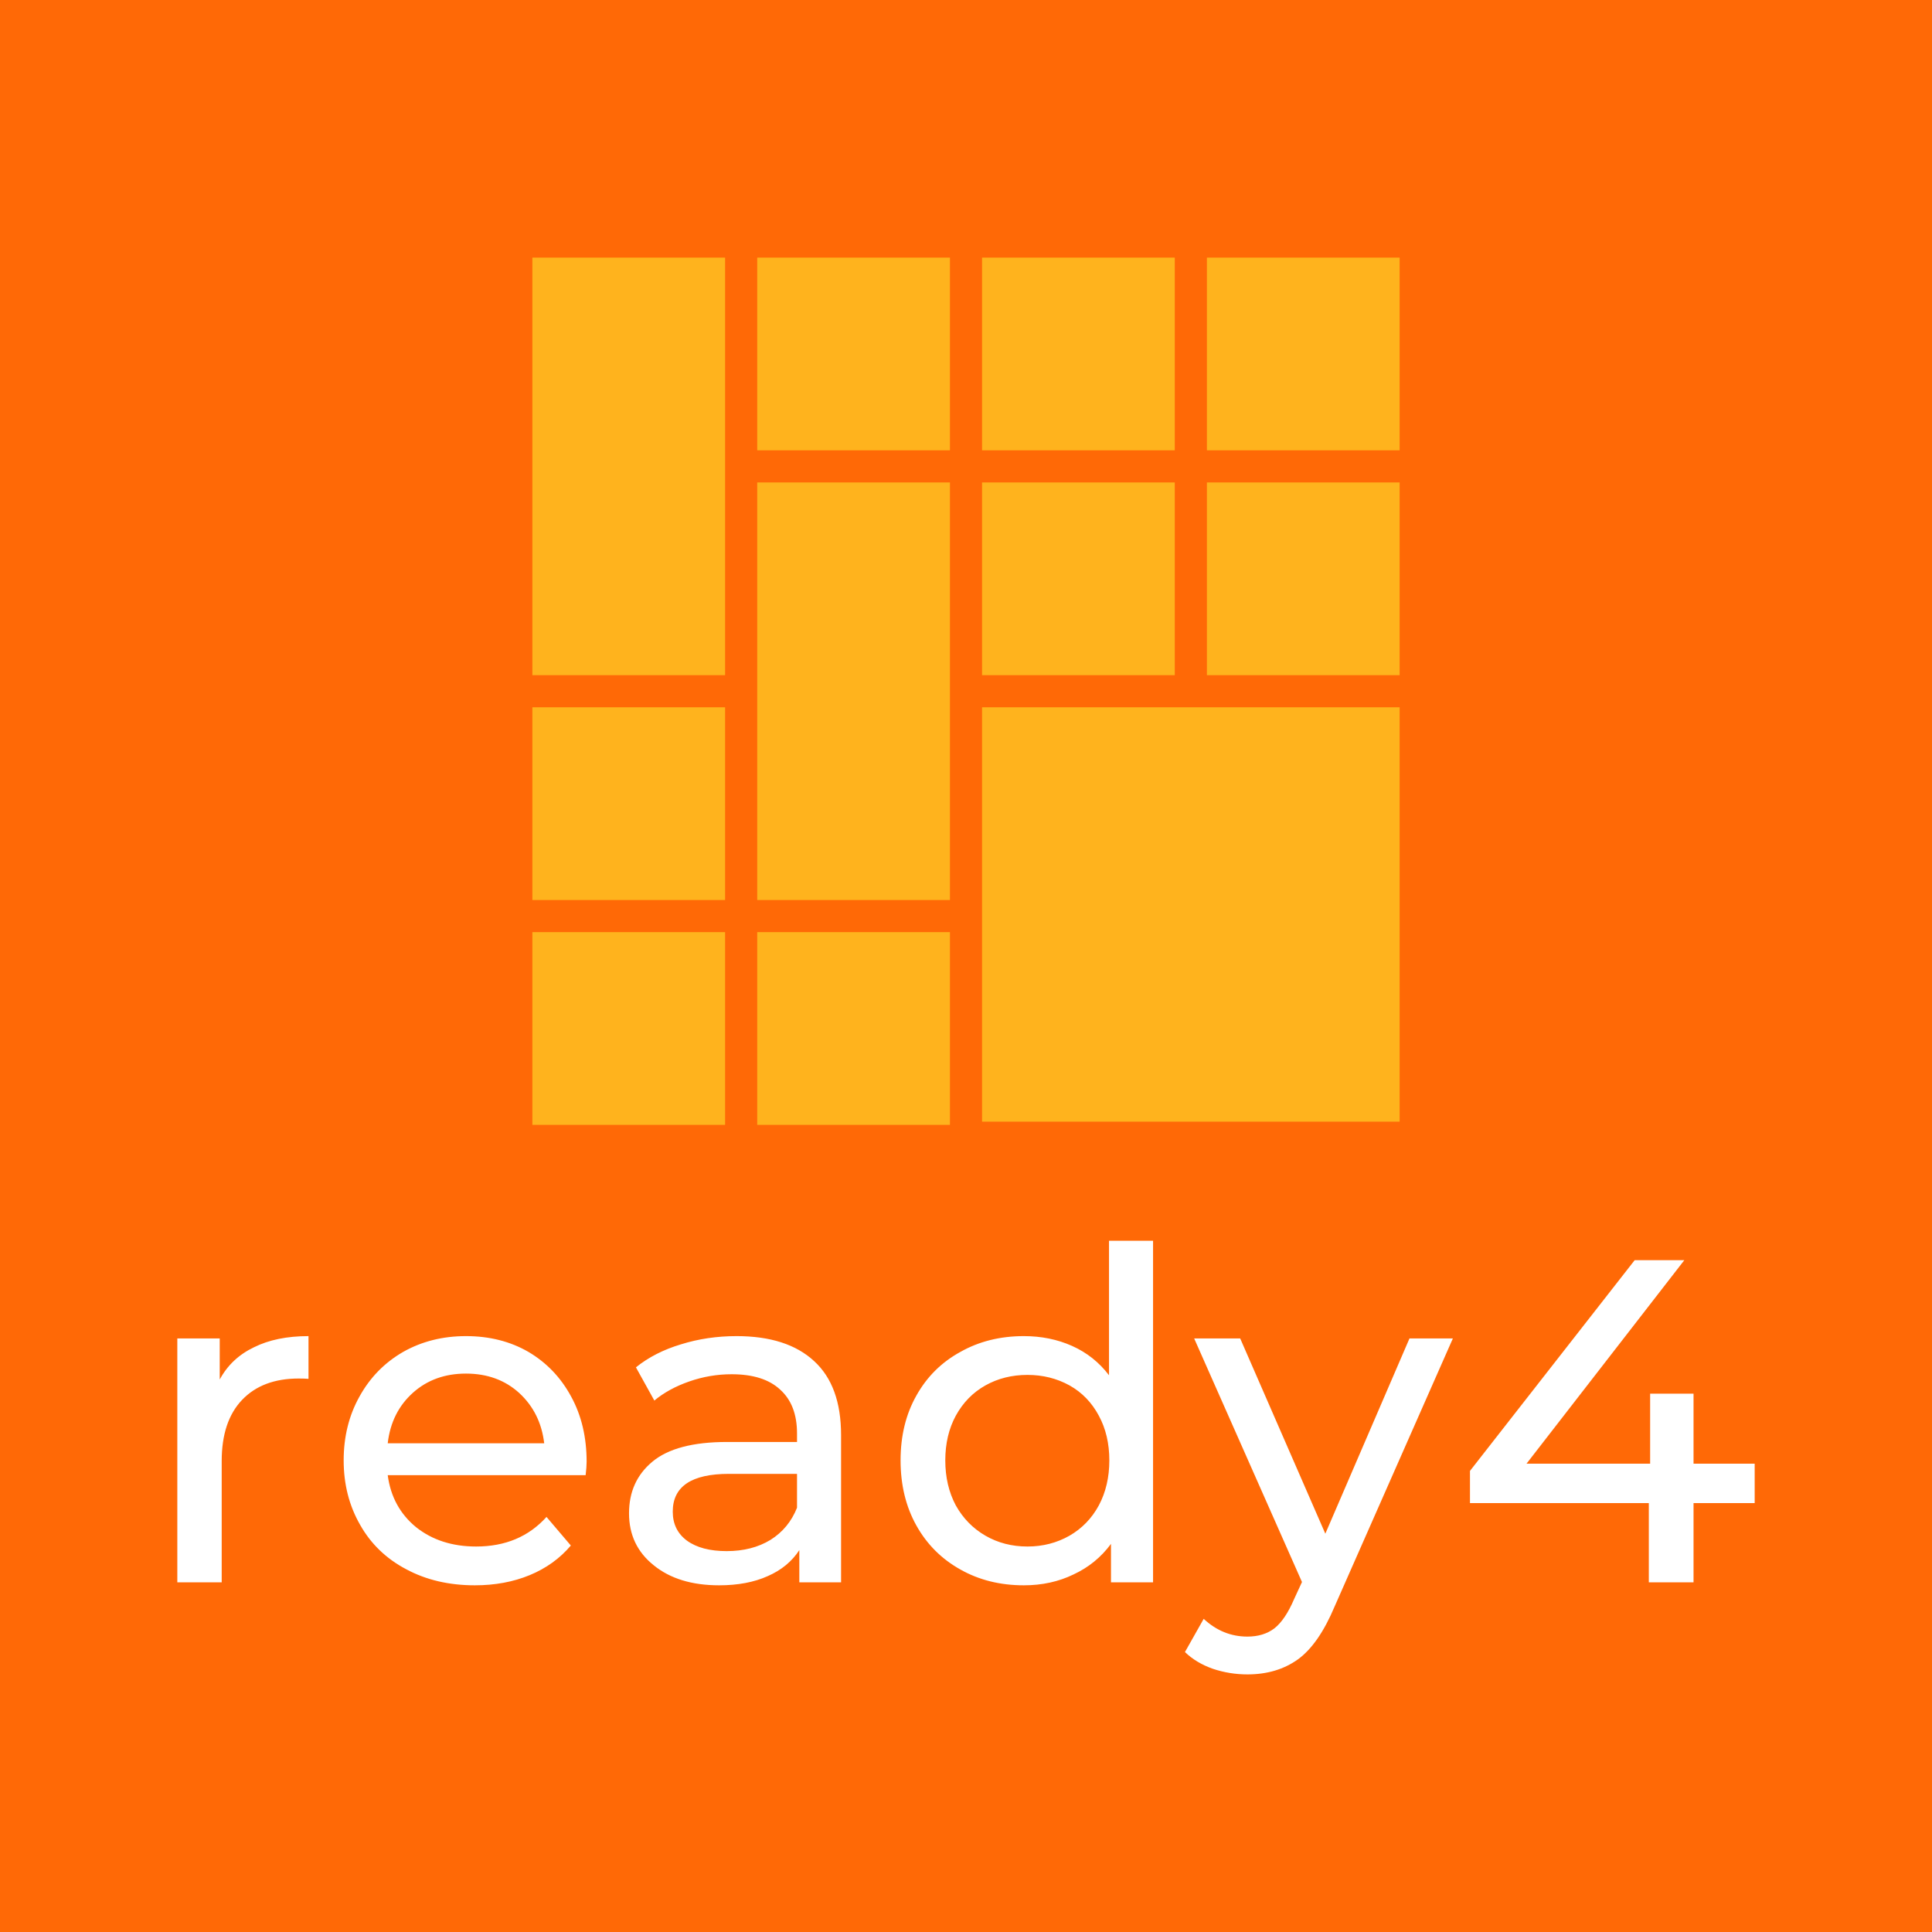
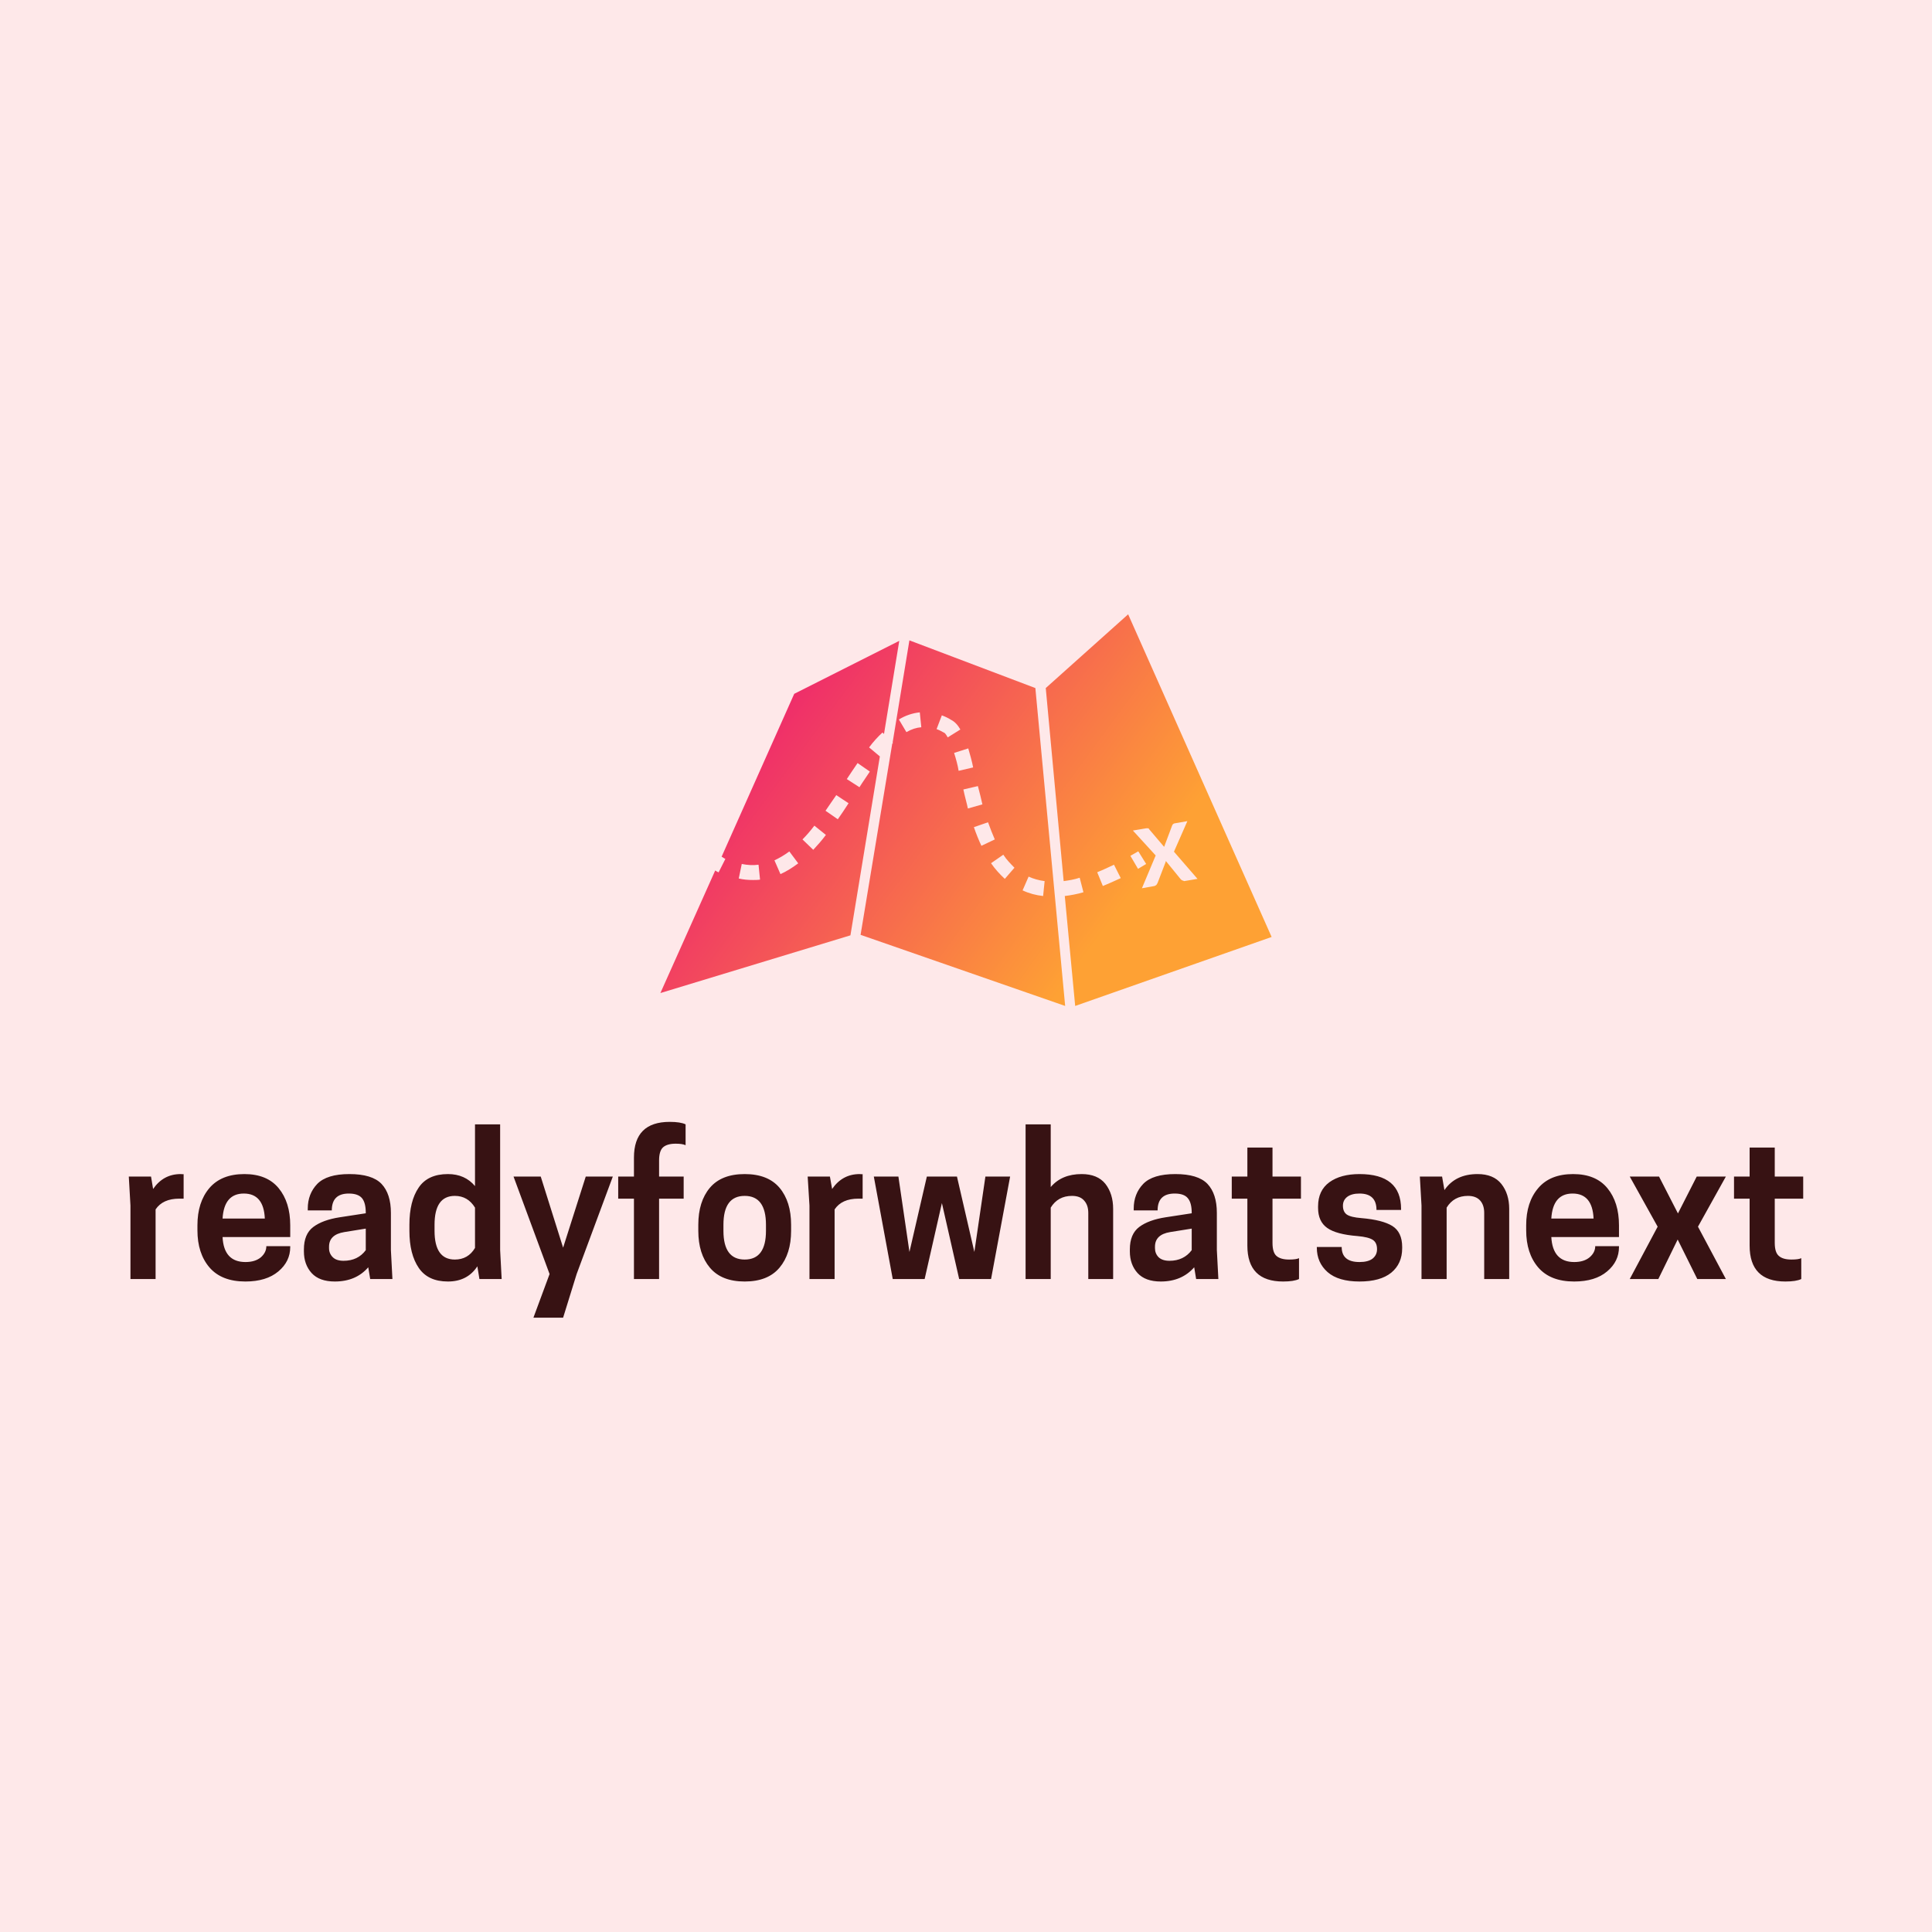
<svg xmlns="http://www.w3.org/2000/svg" data-v-fde0c5aa="" viewBox="0 0 300 300" class="iconAbove">
  <defs data-v-fde0c5aa="" />
-   <rect data-v-fde0c5aa="" fill="#FF6906" x="0" y="0" width="300px" height="300px" class="logo-background-square" />
+   <rect data-v-fde0c5aa="" fill="#FEE8E9" x="0" y="0" width="300px" height="300px" class="logo-background-square" />
  <defs data-v-fde0c5aa="" />
-   <g data-v-fde0c5aa="" id="c52d70a1-1bfe-4dea-ba25-bbf19dedcc96" fill="#ffffff" transform="matrix(5.104877,0,0,5.104877,21.0508,176.5353)">
-     <path d="M2.56 7.38L2.56 7.38Q2.91 6.73 3.60 6.40L3.60 6.40L3.60 6.40Q4.28 6.06 5.26 6.06L5.26 6.06L5.26 7.36L5.26 7.36Q5.15 7.35 4.96 7.35L4.96 7.35L4.96 7.35Q3.86 7.35 3.24 8.00L3.24 8.00L3.24 8.00Q2.62 8.65 2.62 9.86L2.62 9.86L2.62 13.55L1.27 13.55L1.27 6.13L2.56 6.13L2.56 7.38ZM13.72 9.88L13.72 9.88Q13.72 10.04 13.69 10.29L13.69 10.29L7.67 10.29L7.67 10.29Q7.80 11.27 8.53 11.87L8.53 11.87L8.53 11.87Q9.27 12.46 10.36 12.46L10.36 12.46L10.36 12.46Q11.69 12.46 12.50 11.56L12.50 11.56L13.24 12.43L13.24 12.43Q12.74 13.02 11.99 13.33L11.99 13.33L11.99 13.33Q11.24 13.64 10.32 13.64L10.32 13.64L10.32 13.64Q9.14 13.64 8.23 13.15L8.23 13.15L8.23 13.15Q7.32 12.67 6.83 11.80L6.83 11.80L6.83 11.80Q6.33 10.93 6.33 9.84L6.33 9.84L6.33 9.84Q6.33 8.76 6.81 7.90L6.81 7.90L6.81 7.90Q7.29 7.03 8.14 6.54L8.14 6.54L8.14 6.54Q8.99 6.06 10.05 6.06L10.05 6.06L10.05 6.06Q11.12 6.06 11.95 6.54L11.95 6.54L11.95 6.54Q12.78 7.03 13.25 7.90L13.25 7.90L13.25 7.90Q13.72 8.76 13.72 9.88L13.72 9.88ZM10.05 7.20L10.05 7.20Q9.09 7.20 8.44 7.78L8.44 7.78L8.44 7.78Q7.78 8.37 7.67 9.32L7.67 9.32L12.43 9.32L12.43 9.32Q12.32 8.39 11.67 7.79L11.67 7.79L11.67 7.79Q11.02 7.20 10.05 7.20L10.05 7.20ZM18.28 6.06L18.28 6.06Q19.82 6.06 20.64 6.82L20.64 6.82L20.64 6.82Q21.46 7.57 21.46 9.07L21.46 9.07L21.46 13.55L20.19 13.55L20.19 12.57L20.19 12.57Q19.85 13.09 19.23 13.36L19.23 13.36L19.23 13.36Q18.61 13.64 17.75 13.64L17.75 13.64L17.75 13.64Q16.51 13.64 15.76 13.03L15.76 13.03L15.76 13.03Q15.01 12.43 15.01 11.45L15.01 11.45L15.01 11.45Q15.01 10.47 15.72 9.88L15.72 9.88L15.72 9.88Q16.44 9.28 17.99 9.28L17.99 9.28L20.12 9.28L20.12 9.02L20.12 9.02Q20.12 8.15 19.61 7.69L19.61 7.69L19.61 7.69Q19.11 7.22 18.13 7.22L18.13 7.22L18.13 7.22Q17.47 7.22 16.84 7.44L16.84 7.44L16.84 7.44Q16.21 7.66 15.78 8.02L15.78 8.02L15.22 7.01L15.22 7.01Q15.79 6.55 16.59 6.31L16.59 6.31L16.59 6.31Q17.39 6.06 18.28 6.06L18.28 6.06ZM17.98 12.60L17.98 12.60Q18.75 12.60 19.31 12.26L19.31 12.26L19.31 12.26Q19.87 11.91 20.12 11.28L20.12 11.28L20.12 10.25L18.05 10.25L18.05 10.25Q16.34 10.25 16.34 11.40L16.34 11.40L16.34 11.40Q16.34 11.96 16.77 12.28L16.77 12.28L16.77 12.28Q17.21 12.60 17.98 12.60L17.98 12.60ZM29.61 3.16L30.95 3.16L30.95 13.55L29.67 13.55L29.67 12.38L29.67 12.38Q29.22 12.99 28.53 13.31L28.53 13.31L28.53 13.31Q27.85 13.64 27.02 13.64L27.02 13.64L27.02 13.64Q25.94 13.64 25.09 13.16L25.09 13.16L25.09 13.16Q24.23 12.68 23.75 11.82L23.75 11.82L23.75 11.82Q23.27 10.96 23.27 9.84L23.27 9.84L23.27 9.84Q23.27 8.72 23.75 7.87L23.75 7.87L23.75 7.87Q24.23 7.01 25.09 6.54L25.09 6.54L25.09 6.54Q25.94 6.06 27.02 6.06L27.02 6.06L27.02 6.06Q27.82 6.06 28.49 6.36L28.49 6.36L28.49 6.36Q29.16 6.66 29.61 7.25L29.61 7.25L29.61 3.16ZM27.13 12.46L27.13 12.46Q27.83 12.46 28.41 12.13L28.41 12.13L28.41 12.13Q28.98 11.80 29.30 11.21L29.30 11.21L29.30 11.21Q29.62 10.61 29.62 9.84L29.62 9.84L29.62 9.84Q29.62 9.07 29.30 8.48L29.30 8.48L29.30 8.48Q28.98 7.88 28.41 7.56L28.41 7.56L28.41 7.56Q27.83 7.24 27.13 7.24L27.13 7.24L27.13 7.24Q26.42 7.24 25.85 7.56L25.85 7.56L25.85 7.56Q25.28 7.88 24.95 8.48L24.95 8.48L24.95 8.48Q24.63 9.07 24.63 9.84L24.63 9.84L24.63 9.84Q24.63 10.61 24.95 11.21L24.95 11.21L24.95 11.21Q25.28 11.80 25.85 12.13L25.85 12.13L25.85 12.13Q26.42 12.46 27.13 12.46L27.13 12.46ZM38.75 6.13L40.07 6.13L36.47 14.29L36.47 14.29Q35.99 15.43 35.36 15.89L35.36 15.89L35.36 15.89Q34.72 16.35 33.82 16.35L33.82 16.35L33.82 16.35Q33.28 16.35 32.77 16.18L32.77 16.18L32.77 16.18Q32.26 16.00 31.92 15.67L31.92 15.67L32.49 14.66L32.49 14.66Q33.07 15.20 33.82 15.20L33.82 15.20L33.82 15.20Q34.31 15.20 34.64 14.95L34.64 14.95L34.64 14.95Q34.97 14.69 35.24 14.06L35.24 14.06L35.48 13.54L32.20 6.13L33.60 6.13L36.19 12.07L38.75 6.13ZM49.25 9.94L49.25 11.14L47.39 11.14L47.39 13.55L46.03 13.55L46.03 11.14L40.59 11.14L40.59 10.16L45.60 3.75L47.11 3.75L42.31 9.94L46.07 9.94L46.07 7.81L47.39 7.81L47.39 9.94L49.25 9.94Z" />
+   <g data-v-fde0c5aa="" id="ca973dcb-1ff2-4f6a-bd60-745a96a86bef" fill="#371213" transform="matrix(2.14433,0,0,2.14433,18.52041,176.0903)">
+     <path d="M4.45 2.90L4.45 2.90L4.45 2.90Q4.49 2.90 4.57 2.91L4.57 2.91L4.57 2.91Q4.65 2.91 4.66 2.91L4.66 2.91L4.66 4.68L4.35 4.68L4.35 4.68Q3.15 4.68 2.63 5.46L2.63 5.46L2.63 10.50L0.81 10.50L0.81 5.18L0.69 3.08L2.30 3.08L2.45 3.98L2.45 3.98Q3.19 2.90 4.45 2.90ZM12.38 6.61L12.38 7.46L7.48 7.46L7.48 7.46Q7.57 9.27 9.14 9.27L9.14 9.27L9.14 9.27Q9.84 9.27 10.25 8.93L10.25 8.93L10.25 8.93Q10.65 8.58 10.65 8.12L10.65 8.12L12.38 8.12L12.38 8.18L12.38 8.18Q12.38 9.23 11.52 9.95L11.52 9.95L11.52 9.95Q10.65 10.68 9.13 10.68L9.13 10.68L9.13 10.68Q7.41 10.68 6.53 9.66L6.53 9.66L6.53 9.66Q5.66 8.64 5.66 6.97L5.66 6.97L5.66 6.61L5.66 6.61Q5.66 4.94 6.52 3.92L6.52 3.92L6.52 3.92Q7.39 2.90 9.06 2.90L9.06 2.90L9.06 2.90Q10.70 2.90 11.54 3.92L11.54 3.92L11.54 3.92Q12.38 4.94 12.38 6.61L12.38 6.61ZM9.02 4.31L9.02 4.31L9.02 4.31Q7.59 4.31 7.48 6.12L7.48 6.12L10.54 6.12L10.54 6.12Q10.46 4.31 9.02 4.31ZM19.78 10.50L18.17 10.50L18.03 9.65L18.03 9.65Q17.14 10.68 15.61 10.68L15.61 10.68L15.61 10.68Q14.49 10.68 13.93 10.07L13.93 10.07L13.93 10.07Q13.37 9.45 13.37 8.50L13.37 8.50L13.37 8.36L13.37 8.36Q13.37 7.24 14.05 6.73L14.05 6.73L14.05 6.73Q14.73 6.22 15.96 6.03L15.96 6.03L17.85 5.74L17.85 5.71L17.85 5.71Q17.85 4.98 17.58 4.65L17.58 4.65L17.58 4.65Q17.30 4.31 16.62 4.31L16.62 4.31L16.62 4.31Q15.39 4.31 15.39 5.53L15.39 5.53L13.65 5.53L13.65 5.40L13.65 5.40Q13.65 4.33 14.34 3.61L14.34 3.61L14.34 3.61Q15.04 2.90 16.66 2.90L16.66 2.90L16.66 2.90Q18.31 2.90 18.99 3.61L18.99 3.61L18.99 3.61Q19.67 4.33 19.67 5.71L19.67 5.71L19.67 8.40L19.78 10.50ZM16.24 9.18L16.24 9.18L16.24 9.18Q17.28 9.18 17.85 8.41L17.85 8.41L17.85 6.85L16.30 7.10L16.30 7.10Q15.19 7.28 15.19 8.16L15.19 8.16L15.19 8.27L15.19 8.27Q15.19 8.65 15.46 8.92L15.46 8.92L15.46 8.92Q15.72 9.18 16.24 9.18ZM23.80 2.90L23.80 2.90L23.80 2.90Q25.03 2.90 25.76 3.77L25.76 3.77L25.76-0.70L27.58-0.70L27.58 8.40L27.69 10.50L26.08 10.50L25.93 9.58L25.93 9.58Q25.21 10.68 23.80 10.68L23.80 10.68L23.80 10.68Q22.36 10.68 21.69 9.70L21.69 9.70L21.69 9.70Q21.01 8.71 21.01 7.01L21.01 7.01L21.01 6.57L21.01 6.57Q21.01 4.86 21.68 3.88L21.68 3.88L21.68 3.88Q22.34 2.90 23.80 2.90ZM25.76 8.25L25.76 8.25L25.76 5.33L25.76 5.33Q25.24 4.48 24.30 4.48L24.30 4.48L24.30 4.48Q22.83 4.48 22.83 6.57L22.83 6.57L22.83 7.01L22.83 7.01Q22.83 9.09 24.30 9.09L24.30 9.09L24.30 9.09Q25.26 9.09 25.76 8.25ZM30.52 3.08L32.14 8.23L33.78 3.08L35.74 3.08L33.12 10.14L32.14 13.30L29.99 13.30L31.16 10.14L28.55 3.08L30.52 3.08ZM39.09 1.92L39.09 1.92L39.09 3.08L40.87 3.08L40.87 4.68L39.09 4.68L39.09 10.50L37.27 10.50L37.27 4.68L36.13 4.68L36.13 3.08L37.27 3.08L37.27 1.71L37.27 1.71Q37.27-0.88 39.86-0.88L39.86-0.88L39.86-0.88Q40.64-0.88 41.01-0.70L41.01-0.70L41.01 0.81L41.01 0.81Q40.78 0.70 40.29 0.70L40.29 0.70L40.29 0.70Q39.68 0.70 39.38 0.96L39.38 0.96L39.38 0.96Q39.09 1.22 39.09 1.92ZM47.81 9.68L47.81 9.68L47.81 9.68Q46.97 10.68 45.29 10.68L45.29 10.68L45.29 10.68Q43.61 10.68 42.77 9.68L42.77 9.68L42.77 9.68Q41.93 8.68 41.93 7.01L41.93 7.01L41.93 6.57L41.93 6.57Q41.93 4.89 42.77 3.89L42.77 3.89L42.77 3.89Q43.61 2.90 45.29 2.90L45.29 2.90L45.29 2.90Q46.97 2.90 47.81 3.89L47.81 3.89L47.81 3.89Q48.65 4.89 48.65 6.57L48.65 6.57L48.65 7.01L48.65 7.01Q48.65 8.68 47.81 9.68ZM43.75 7.01L43.75 7.01Q43.75 9.09 45.29 9.09L45.29 9.09L45.29 9.09Q46.83 9.09 46.83 7.01L46.83 7.01L46.83 6.57L46.83 6.57Q46.83 4.48 45.29 4.48L45.29 4.48L45.29 4.48Q43.75 4.48 43.75 6.57L43.75 6.57L43.75 7.01ZM53.62 2.90L53.62 2.90L53.62 2.90Q53.66 2.90 53.74 2.91L53.74 2.91L53.74 2.91Q53.82 2.91 53.83 2.91L53.83 2.91L53.83 4.68L53.52 4.68L53.52 4.68Q52.32 4.68 51.80 5.46L51.80 5.46L51.80 10.50L49.98 10.50L49.98 5.18L49.85 3.08L51.46 3.08L51.62 3.98L51.62 3.98Q52.36 2.90 53.62 2.90ZM60.82 10.50L59.57 5.00L58.32 10.50L56.01 10.50L54.64 3.08L56.42 3.08L57.22 8.54L58.48 3.08L60.66 3.08L61.92 8.54L62.72 3.08L64.51 3.08L63.13 10.50L60.82 10.50ZM65.63-0.70L67.45-0.70L67.45 3.84L67.45 3.84Q68.25 2.90 69.69 2.90L69.69 2.90L69.69 2.90Q70.84 2.90 71.41 3.61L71.41 3.61L71.41 3.61Q71.97 4.33 71.97 5.42L71.97 5.42L71.97 10.50L70.17 10.50L70.17 5.71L70.17 5.71Q70.17 5.15 69.87 4.82L69.87 4.82L69.87 4.82Q69.58 4.48 68.99 4.48L68.99 4.48L68.99 4.48Q67.97 4.48 67.45 5.33L67.45 5.33L67.45 10.50L65.63 10.50L65.63-0.70ZM79.59 10.50L77.98 10.50L77.84 9.65L77.84 9.65Q76.94 10.68 75.42 10.68L75.42 10.68L75.42 10.68Q74.30 10.68 73.74 10.07L73.74 10.07L73.74 10.07Q73.18 9.45 73.18 8.50L73.18 8.50L73.18 8.36L73.18 8.36Q73.18 7.24 73.86 6.73L73.86 6.73L73.86 6.73Q74.54 6.22 75.77 6.03L75.77 6.03L77.66 5.74L77.66 5.71L77.66 5.71Q77.66 4.98 77.38 4.65L77.38 4.65L77.38 4.65Q77.11 4.31 76.43 4.31L76.43 4.31L76.43 4.31Q75.19 4.31 75.19 5.53L75.19 5.53L73.46 5.53L73.46 5.40L73.46 5.40Q73.46 4.33 74.15 3.61L74.15 3.61L74.15 3.61Q74.84 2.90 76.47 2.90L76.47 2.90L76.47 2.90Q78.12 2.90 78.80 3.61L78.80 3.61L78.80 3.61Q79.48 4.33 79.48 5.71L79.48 5.71L79.48 8.40L79.59 10.50ZM76.05 9.18L76.05 9.18L76.05 9.18Q77.08 9.18 77.66 8.41L77.66 8.41L77.66 6.85L76.10 7.10L76.10 7.10Q75.00 7.28 75.00 8.16L75.00 8.16L75.00 8.27L75.00 8.27Q75.00 8.65 75.26 8.92L75.26 8.92L75.26 8.92Q75.53 9.18 76.05 9.18ZM83.51 0.98L83.51 3.08L85.57 3.08L85.57 4.68L83.51 4.68L83.51 7.88L83.51 7.88Q83.51 8.58 83.80 8.83L83.80 8.83L83.80 8.83Q84.10 9.09 84.71 9.09L84.71 9.09L84.71 9.09Q85.23 9.09 85.43 8.99L85.43 8.99L85.43 10.50L85.43 10.50Q85.06 10.68 84.28 10.68L84.28 10.68L84.28 10.68Q81.69 10.68 81.69 8.08L81.69 8.08L81.69 4.68L80.56 4.68L80.56 3.08L81.69 3.08L81.69 0.98L83.51 0.98ZM89.81 9.27L89.81 9.27L89.81 9.27Q90.44 9.27 90.76 9.02L90.76 9.02L90.76 9.02Q91.08 8.76 91.08 8.34L91.08 8.34L91.08 8.34Q91.08 7.87 90.78 7.67L90.78 7.67L90.78 7.67Q90.47 7.46 89.67 7.39L89.67 7.39L89.67 7.39Q88.13 7.27 87.47 6.80L87.47 6.80L87.47 6.80Q86.81 6.33 86.81 5.35L86.81 5.35L86.81 5.24L86.81 5.24Q86.81 4.09 87.63 3.49L87.63 3.49L87.63 3.49Q88.45 2.90 89.81 2.90L89.81 2.90L89.81 2.90Q92.82 2.90 92.82 5.43L92.82 5.43L92.82 5.50L91.04 5.50L91.04 5.50Q91.04 4.31 89.81 4.31L89.81 4.31L89.81 4.31Q89.24 4.31 88.92 4.55L88.92 4.55L88.92 4.55Q88.61 4.79 88.61 5.19L88.61 5.19L88.61 5.19Q88.61 5.63 88.89 5.83L88.89 5.83L88.89 5.83Q89.18 6.03 89.96 6.09L89.96 6.09L89.96 6.09Q91.48 6.22 92.19 6.66L92.19 6.66L92.19 6.66Q92.90 7.11 92.90 8.18L92.90 8.18L92.90 8.27L92.90 8.27Q92.90 9.39 92.11 10.04L92.11 10.04L92.11 10.04Q91.32 10.68 89.81 10.68L89.81 10.68L89.81 10.68Q88.28 10.68 87.50 10.00L87.50 10.00L87.50 10.00Q86.72 9.31 86.72 8.23L86.72 8.23L86.72 8.18L88.52 8.18L88.52 8.18Q88.52 9.27 89.81 9.27ZM100.65 5.42L100.65 10.50L98.84 10.50L98.84 5.71L98.84 5.71Q98.84 5.15 98.55 4.82L98.55 4.82L98.55 4.82Q98.25 4.48 97.66 4.48L97.66 4.48L97.66 4.48Q96.64 4.48 96.12 5.33L96.12 5.33L96.12 10.50L94.30 10.50L94.30 5.18L94.18 3.08L95.79 3.08L95.96 4.06L95.96 4.06Q96.75 2.90 98.36 2.90L98.36 2.90L98.36 2.90Q99.51 2.90 100.08 3.61L100.08 3.61L100.08 3.61Q100.65 4.33 100.65 5.42L100.65 5.42ZM108.60 6.61L108.60 7.46L103.70 7.46L103.70 7.46Q103.80 9.27 105.36 9.27L105.36 9.27L105.36 9.27Q106.06 9.27 106.47 8.93L106.47 8.93L106.47 8.93Q106.88 8.58 106.88 8.12L106.88 8.12L108.60 8.12L108.60 8.18L108.60 8.18Q108.60 9.23 107.74 9.95L107.74 9.95L107.74 9.95Q106.88 10.68 105.35 10.68L105.35 10.68L105.35 10.68Q103.63 10.68 102.75 9.66L102.75 9.66L102.75 9.66Q101.88 8.64 101.88 6.97L101.88 6.97L101.88 6.61L101.88 6.61Q101.88 4.94 102.75 3.92L102.75 3.92L102.75 3.92Q103.61 2.90 105.28 2.90L105.28 2.90L105.28 2.90Q106.92 2.90 107.76 3.92L107.76 3.92L107.76 3.92Q108.60 4.94 108.60 6.61L108.60 6.61ZM105.24 4.31L105.24 4.31L105.24 4.31Q103.81 4.31 103.70 6.12L103.70 6.12L106.76 6.12L106.76 6.12Q106.68 4.31 105.24 4.31ZM111.40 6.71L109.38 3.08L111.50 3.08L112.87 5.75L114.23 3.08L116.34 3.08L114.32 6.71L116.34 10.50L114.27 10.50L112.85 7.64L111.45 10.50L109.38 10.50L111.40 6.71ZM119.88 0.98L119.88 3.08L121.94 3.08L121.94 4.68L119.88 4.68L119.88 7.88L119.88 7.88Q119.88 8.58 120.18 8.83L120.18 8.83L120.18 8.83Q120.47 9.09 121.09 9.09L121.09 9.09L121.09 9.09Q121.60 9.09 121.80 8.99L121.80 8.99L121.80 10.50L121.80 10.50Q121.44 10.68 120.65 10.68L120.65 10.68L120.65 10.68Q118.06 10.68 118.06 8.08L118.06 8.08L118.06 4.68L116.93 4.68L116.93 3.08L118.06 3.08L118.06 0.98L119.88 0.98Z" />
  </g>
-   <defs data-v-fde0c5aa="" />
-   <g data-v-fde0c5aa="" id="21375781-62d3-46ac-9a61-e9752554b7d6" stroke="none" fill="#FFB31D" transform="matrix(1.662551,0,0,1.662551,67.7037,25.03704)">
-     <path d="M27 69H9V51h18v18zm0 21H9V72h18v18zm21 0H30V72h18v18zm21-42H51V30h18v18zm0-21H51V9h18v18zm21 0H72V9h18v18zm0 21H72V30h18v18zM48 9H30v18h18V9zM27 9H9v39h18V9zm21 21H30v39h18V30zm3 21v38.7h39V51H51z" />
+   <defs data-v-fde0c5aa="">
+     <linearGradient data-v-fde0c5aa="" gradientTransform="rotate(25)" id="9305dd04-5957-4034-b05e-ada70f162f2f" x1="0%" y1="0%" x2="100%" y2="0%">
+       <stop data-v-fde0c5aa="" offset="0%" stop-color="#E9007F" stop-opacity="1" />
+       <stop data-v-fde0c5aa="" offset="100%" stop-color="#FEA134" stop-opacity="1" />
+     </linearGradient>
+   </defs>
+   <g data-v-fde0c5aa="" id="479f5bb3-bbf1-4397-8e3b-96e339066301" stroke="none" fill="url(#9305dd04-5957-4034-b05e-ada70f162f2f)" transform="matrix(0.1944156,0,0,0.1944156,67.87886,65.93615)">
+     <path d="M377.2 172.3l-13.4 81.6.3.3-.6.6-25.3 152.7 163.4 56.8-23.8-253.9-100.6-38.1zm-2.4 73.3l-6-10.1c5.4-3.3 11-5.1 16.7-5.7l1.2 11.9c-3.9.3-7.7 1.5-11.9 3.9zm29.8.3c-2.1-1.2-3.9-2.1-5.7-2.7l4.2-11c2.4.9 5.1 2.1 7.4 3.6 3 1.5 5.4 4.2 7.4 7.7l-10.1 6.3c-1.4-2.5-2.3-3.7-3.2-3.9zm8.3 16.3l11.3-3.6c1.5 5.1 3 10.4 3.9 15.2l-11.6 2.7c-.6-4.2-2.1-9.5-3.6-14.3zm7.4 29.2l11.6-2.7c1.5 5.7 2.7 10.4 3.6 14.6l-11.6 3.3c-.9-4.5-2.4-9.3-3.6-15.2zm8.4 30.1l11.3-3.9c1.8 5.1 3.6 9.5 5.4 13.7l-10.7 5.1c-2.1-4.5-4.2-9.6-6-14.9zm24.7 41.3c-3.9-3.6-7.7-7.7-11-12.5l9.8-6.8c2.7 4.2 6 7.4 8.9 10.4l-7.7 8.9zm30.6 13.7c-5.7-.6-11.3-2.1-16.4-4.5l4.8-11c3.9 1.8 8.3 3 12.8 3.6l-1.2 11.9zM551.9 151.5l-65.8 58.9 14.3 154.2c4.2-.6 8.3-1.2 12.8-2.7l3 11.6c-5.1 1.5-10.1 2.4-14.9 3l8.3 87.8 156.9-55.1-114.6-257.7zm-20.2 217l-4.5-11c4.5-1.8 8.9-3.9 13.4-6l5.4 10.7c-5.1 2.4-9.9 4.5-14.3 6.3zm22-24.1l6.3-3.6 6.3 10.1c-2.1 1.2-4.5 2.7-6.5 3.9l-6.1-10.4zm41.4 19.6c-.6-.3-.9-.6-1.2-.9L582 348.5c0 .6-.3.9-.3 1.2l-6.3 16.4c-.3.6-.6.9-.9 1.5-.3.3-.9.6-1.5.9l-10.1 1.8 11-26.2-18.2-19.9 10.7-1.8h1.5c.3 0 .6.3.9.9l11.9 14c0-.3 0-.6.3-.9 0-.3.3-.6.3-.9l5.7-15.2c.3-.9.9-1.5 1.8-1.8l10.4-1.8-10.7 24.4 18.8 21.7-10.7 1.8c-.3-.3-.9-.3-1.5-.6zM345 257.8c3.6-4.8 7.1-8.6 10.7-11.9l1.2 1.2 12.2-74.4-83.9 42.3-58 130.1c.9.6 2.1 1.2 3 1.8l-5.4 10.7c-.9-.3-1.8-.9-2.7-1.5L178.3 454l151.8-46.1L353.6 265l-8.6-7.2zm-92.8 105.9c-3.9 0-7.7-.3-11.3-1.2l2.4-11.6c4.5.9 8.9 1.2 13.4.6l1.2 11.9c-1.8.3-3.9.3-5.7.3zm22-4.7l-4.8-11c3.9-1.8 8-4.2 11.9-7.1l7.1 9.5c-4.7 3.5-9.4 6.5-14.2 8.6zm26.2-19.4l-8.6-8.3c3.3-3.3 6.3-6.8 9.5-11l9.2 7.4c-3.3 4.5-6.8 8.3-10.1 11.9zm19.6-24.4l-9.8-6.8c2.4-3.6 5.1-7.4 8.6-12.5l9.8 6.5c-3.2 5.1-5.9 8.9-8.6 12.8zm7.2-32.1c3-4.5 5.7-8.6 8.6-12.8l9.8 6.8c-2.7 4.2-5.7 8.3-8.3 12.5l-10.1-6.5z" />
  </g>
</svg>
